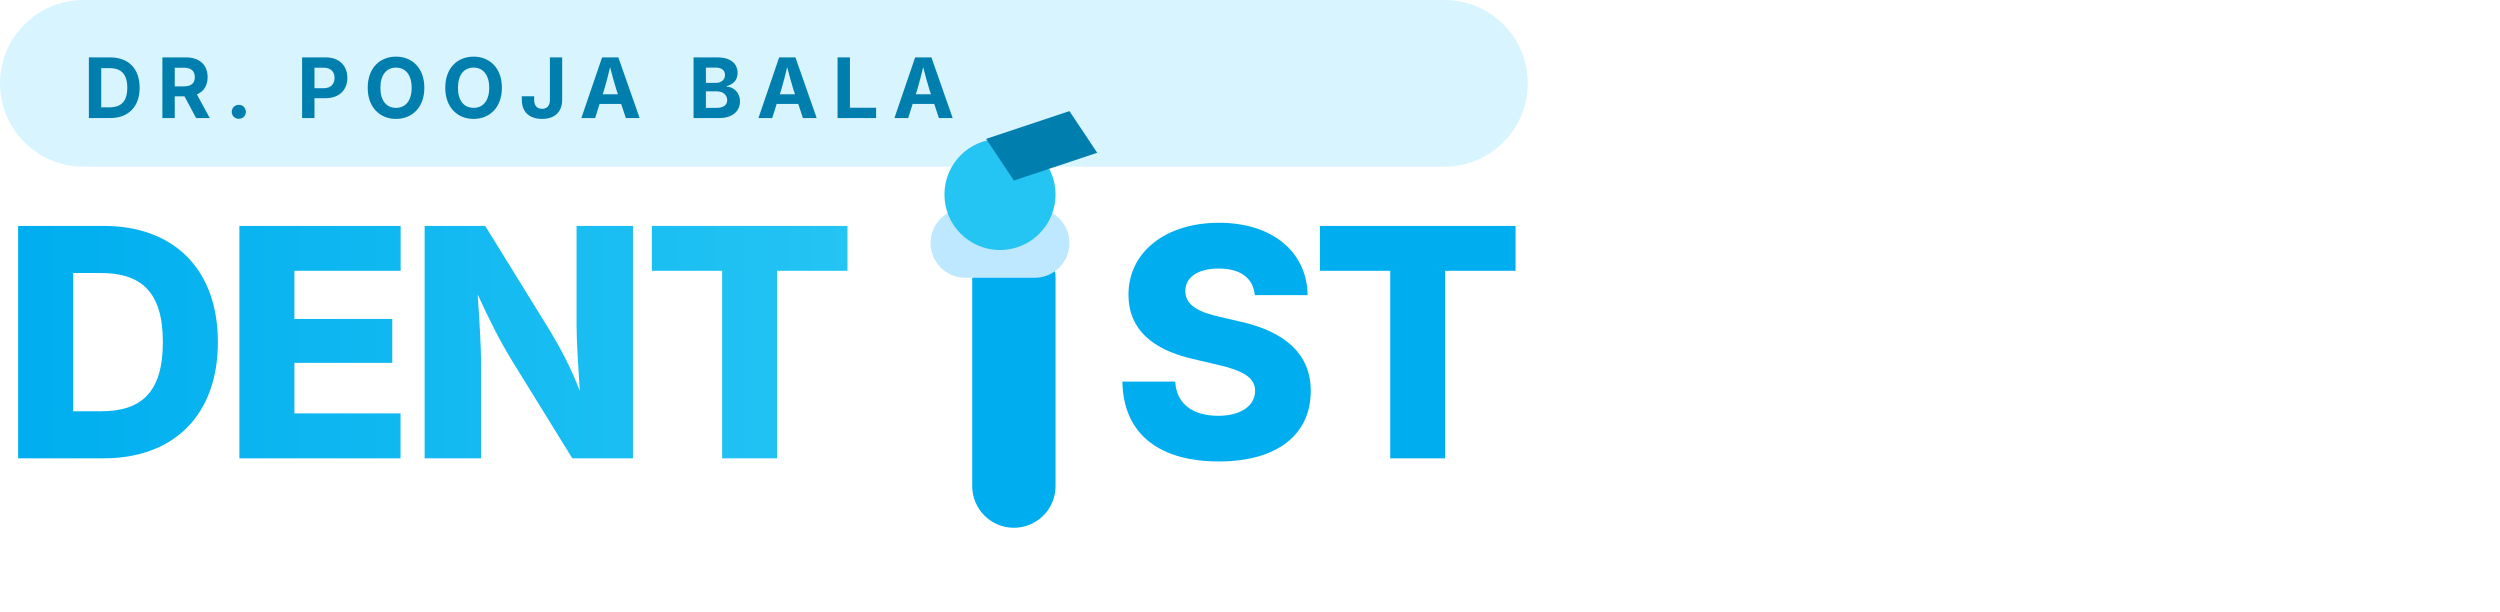
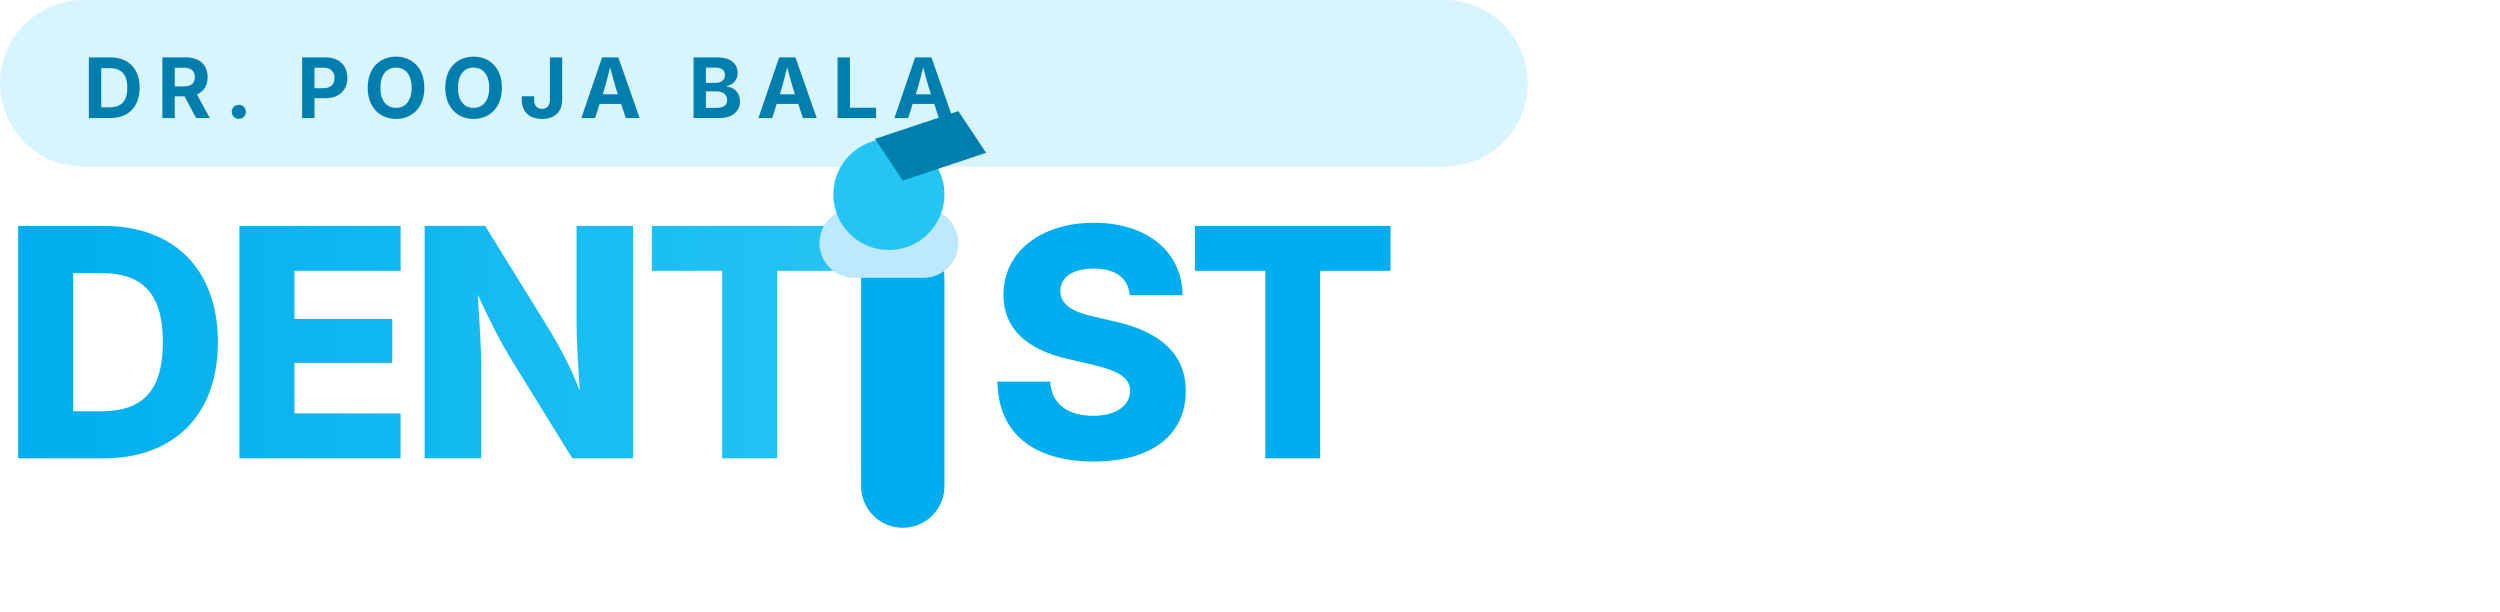
<svg xmlns="http://www.w3.org/2000/svg" width="360" height="88" viewBox="0 0 360 88">
  <defs>
    <linearGradient id="logoFill" x1="0" x2="1" y1="0" y2="0">
      <stop offset="0%" stop-color="#00AEEF" />
      <stop offset="100%" stop-color="#24C4F3" />
    </linearGradient>
    <linearGradient id="subTextFill" x1="0" x2="1" y1="0" y2="0">
      <stop offset="0%" stop-color="#BEE8FF" />
      <stop offset="100%" stop-color="#D8F5FF" />
    </linearGradient>
  </defs>
  <rect x="0" y="0" width="360" height="88" fill="none" />
  <rect x="0" y="0" width="220" height="24" rx="12" fill="#D8F5FF" />
  <text x="12" y="17" font-family="Inter, ui-sans-serif, system-ui, sans-serif" font-size="12" font-weight="700" letter-spacing="0.16em" fill="#007FAF">DR. POOJA BALA</text>
  <text x="0" y="66" font-family="Inter, ui-sans-serif, system-ui, sans-serif" font-size="46" font-weight="800" letter-spacing="-0.03em" fill="url(#logoFill)">DENT</text>
-   <g transform="translate(136 14)">
+   <g transform="translate(120 14)">
    <rect x="4" y="20" width="12" height="42" rx="6" fill="#00AEEF" />
    <rect x="-2" y="16" width="20" height="10" rx="5" fill="#BEE8FF" />
    <circle cx="8" cy="14" r="8" fill="#24C4F3" />
    <path d="M6 6 L18 2 L22 8 L10 12 Z" fill="#007FAF" />
  </g>
-   <text x="160" y="66" font-family="Inter, ui-sans-serif, system-ui, sans-serif" font-size="46" font-weight="800" letter-spacing="-0.03em" fill="#00AEEF">ST</text>
+   <text x="142" y="66" font-family="Inter, ui-sans-serif, system-ui, sans-serif" font-size="46" font-weight="800" letter-spacing="-0.03em" fill="#00AEEF">ST</text>
</svg>
